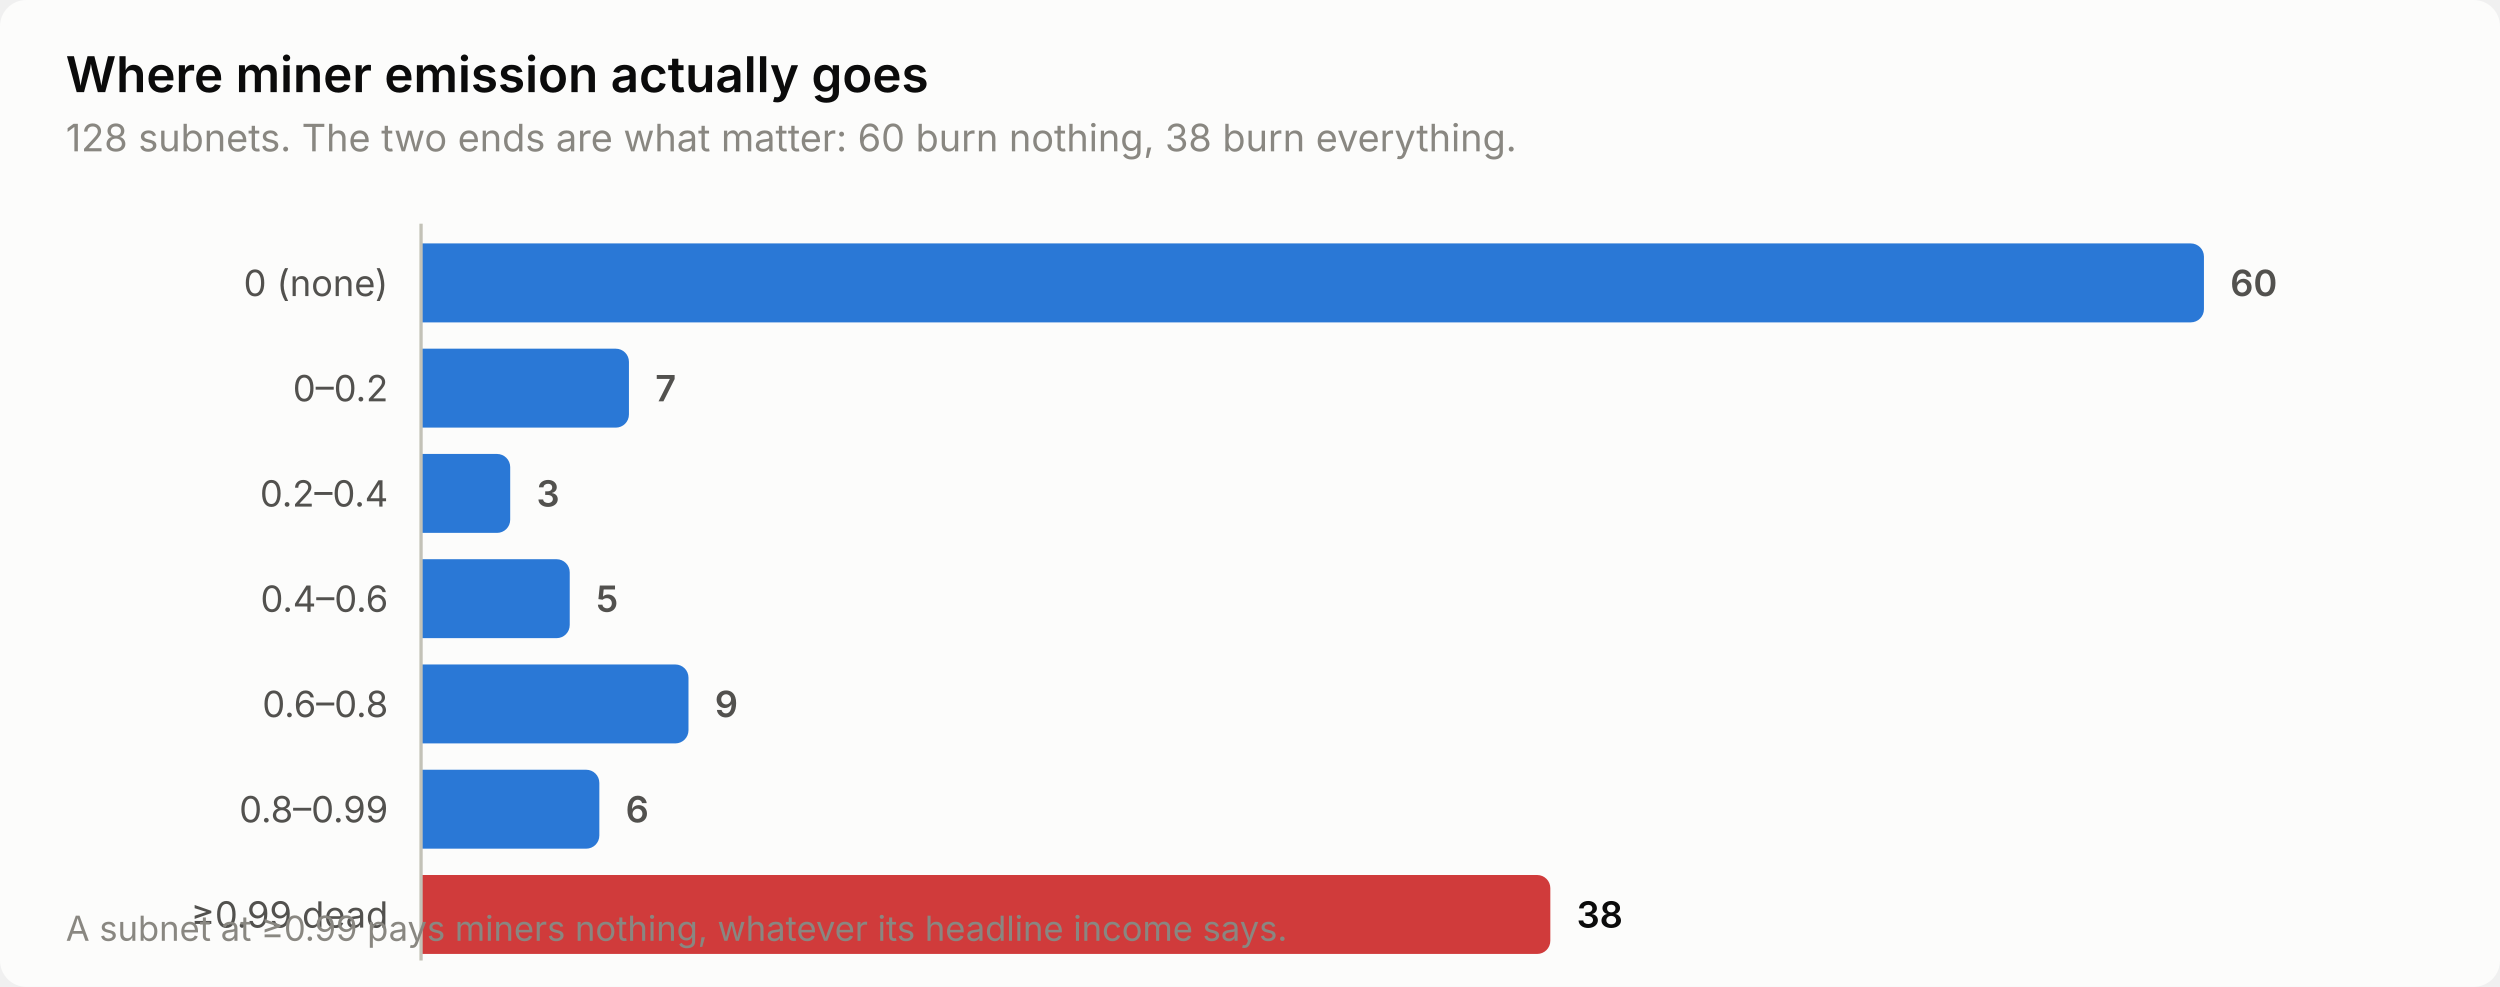
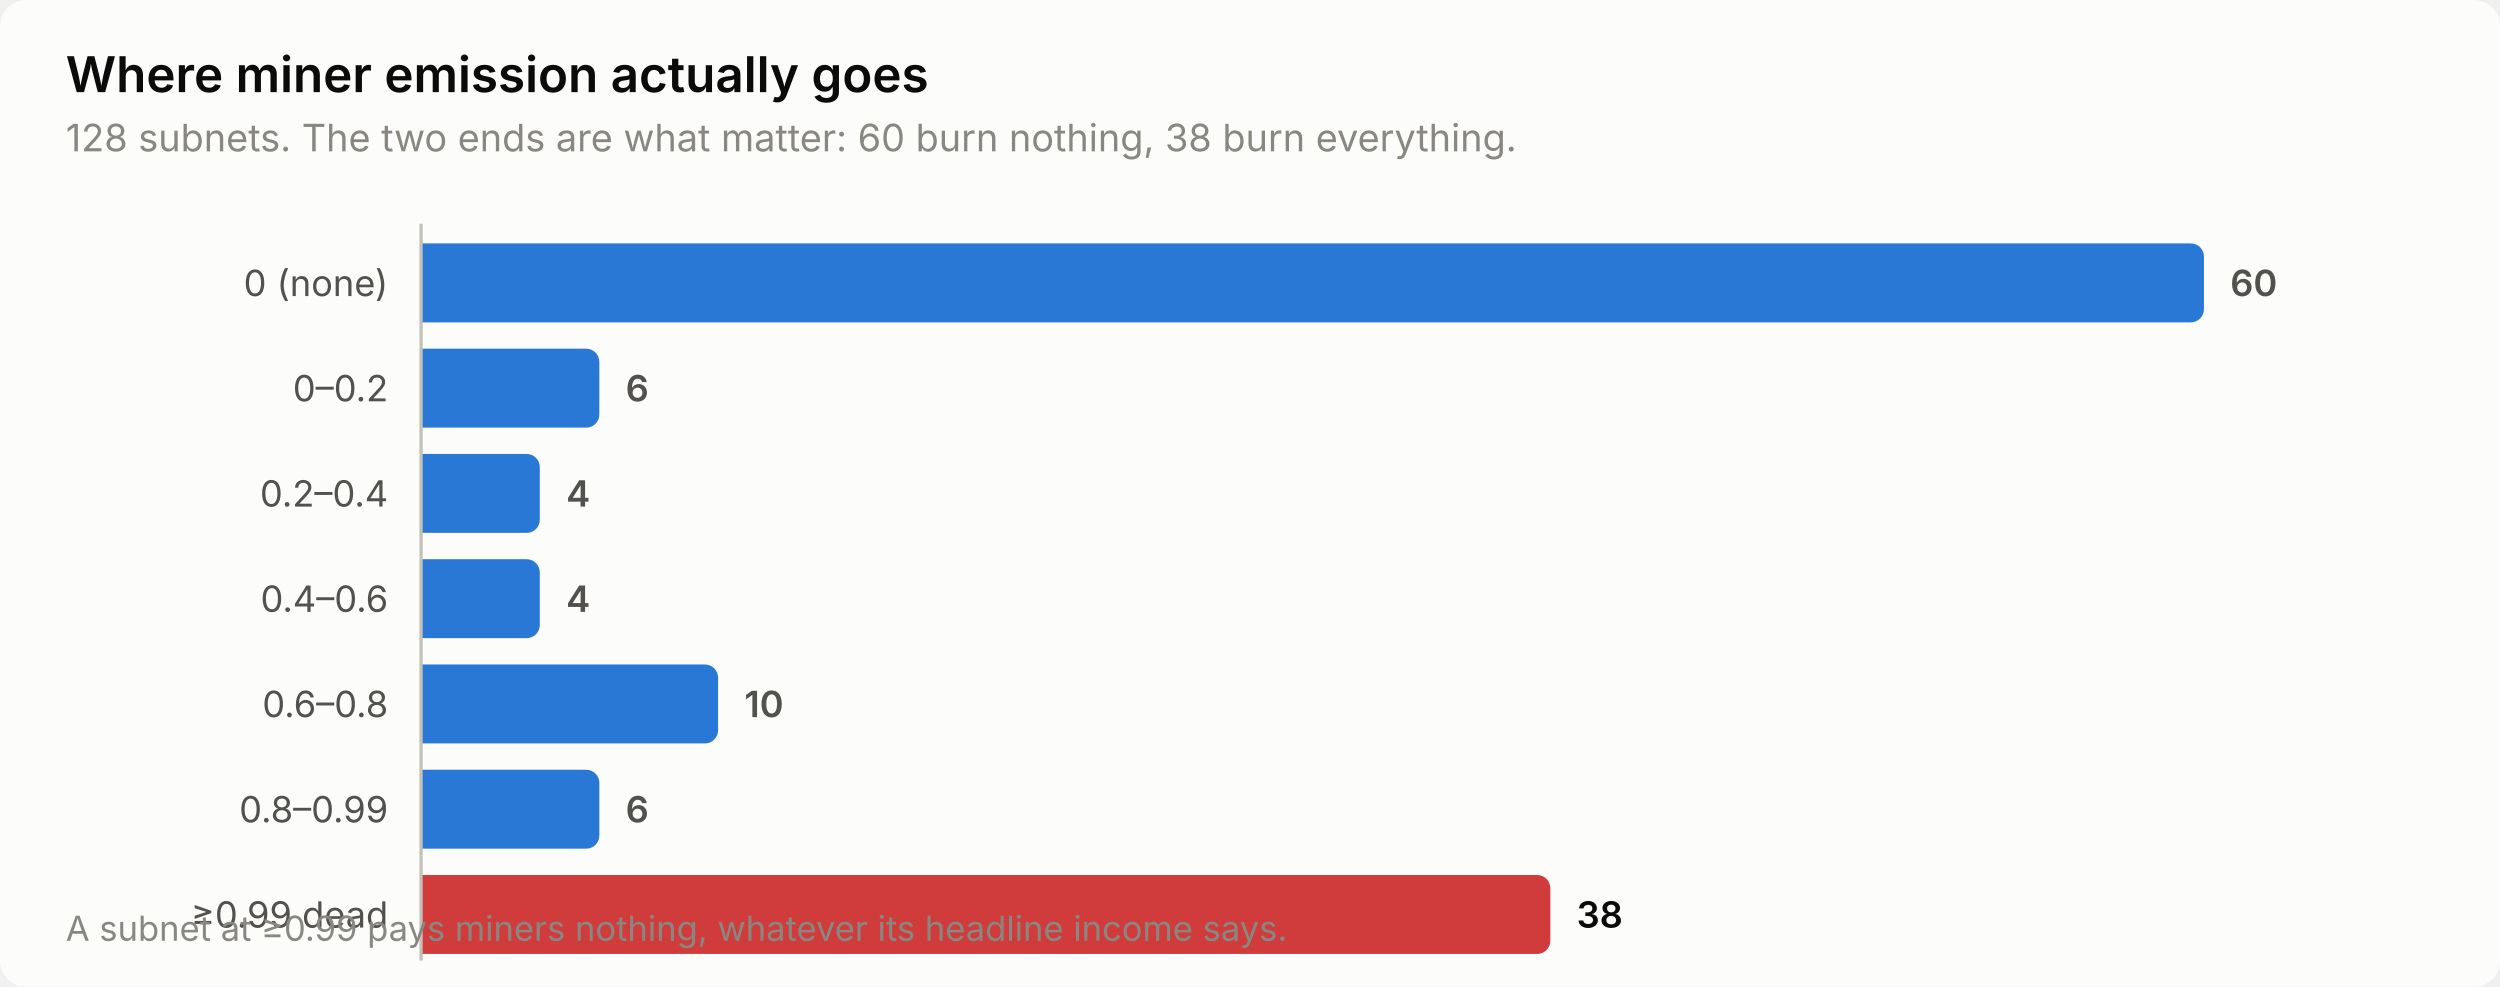
<svg xmlns="http://www.w3.org/2000/svg" width="760" height="300" viewBox="0 0 760 300" role="img" aria-label="Where miner emission actually goes">
  <style>
    text { font-family: system-ui, -apple-system, 'Segoe UI', sans-serif; }
    .t-title { font-size: 15px; font-weight: 600; }
    .t-sub { font-size: 11.5px; }
    .t-lab { font-size: 11px; }
    .t-val { font-size: 11px; font-weight: 600; font-variant-numeric: tabular-nums; }
    .t-tick { font-size: 10.5px; font-variant-numeric: tabular-nums; }

    .surface { fill: #fcfcfb; }
    .ink { fill: #0b0b0b; }
    .ink2 { fill: #52514e; }
    .muted { fill: #898781; }
    .grid { stroke: #e1e0d9; }
    .axis { stroke: #c3c2b7; }
    .accent { fill: #2a78d6; }
    .critical { fill: #d03b3b; }
    .deemph { fill: #d8d7d0; }

    @media (prefers-color-scheme: dark) {
      .surface { fill: #1a1a19; }
      .ink { fill: #ffffff; }
      .ink2 { fill: #c3c2b7; }
      .muted { fill: #898781; }
      .grid { stroke: #2c2c2a; }
      .axis { stroke: #383835; }
      .accent { fill: #3987e5; }
      .deemph { fill: #3a3a37; }
    }
</style>
  <rect class="surface" width="760" height="300" rx="8" />
  <text class="ink t-title" x="20" y="28">Where miner emission actually goes</text>
  <text class="muted t-sub" x="20" y="46">128 subnets. The two ends are what matter: 60 burn nothing, 38 burn everything.</text>
  <text class="ink2 t-lab" x="118" y="90" text-anchor="end">0 (none)</text>
  <path class="accent" d="M128.0,74.0 H666.0 a4.0,4.0 0 0 1 4.0,4.0 V94.0 a4.0,4.0 0 0 1 -4.0,4.0 H128.0 Z" />
  <text class="ink2 t-val" x="678.0" y="90">60</text>
  <text class="ink2 t-lab" x="118" y="122" text-anchor="end">0–0.2</text>
-   <path class="accent" d="M128.0,106.0 H187.2 a4.0,4.0 0 0 1 4.0,4.0 V126.0 a4.0,4.0 0 0 1 -4.0,4.0 H128.0 Z" />
-   <text class="ink2 t-val" x="199.2" y="122">7</text>
+   <path class="accent" d="M128.0,106.0 H178.2 a4.0,4.0 0 0 1 4.0,4.0 V126.0 a4.0,4.0 0 0 1 -4.0,4.0 H128.0 Z" />
+   <text class="ink2 t-val" x="190.2" y="122">6</text>
  <text class="ink2 t-lab" x="118" y="154" text-anchor="end">0.2–0.4</text>
-   <path class="accent" d="M128.0,138.0 H151.1 a4.0,4.0 0 0 1 4.0,4.0 V158.0 a4.0,4.0 0 0 1 -4.0,4.0 H128.0 Z" />
-   <text class="ink2 t-val" x="163.1" y="154">3</text>
+   <path class="accent" d="M128.0,138.0 H160.1 a4.0,4.0 0 0 1 4.0,4.0 V158.0 a4.0,4.0 0 0 1 -4.0,4.0 H128.0 Z" />
+   <text class="ink2 t-val" x="172.1" y="154">4</text>
  <text class="ink2 t-lab" x="118" y="186" text-anchor="end">0.4–0.6</text>
-   <path class="accent" d="M128.0,170.0 H169.2 a4.0,4.0 0 0 1 4.0,4.0 V190.0 a4.0,4.0 0 0 1 -4.0,4.0 H128.0 Z" />
-   <text class="ink2 t-val" x="181.2" y="186">5</text>
+   <path class="accent" d="M128.0,170.0 H160.1 a4.0,4.0 0 0 1 4.0,4.0 V190.0 a4.0,4.0 0 0 1 -4.0,4.0 H128.0 Z" />
+   <text class="ink2 t-val" x="172.1" y="186">4</text>
  <text class="ink2 t-lab" x="118" y="218" text-anchor="end">0.6–0.8</text>
-   <path class="accent" d="M128.0,202.0 H205.3 a4.0,4.0 0 0 1 4.0,4.0 V222.0 a4.0,4.0 0 0 1 -4.0,4.0 H128.0 Z" />
-   <text class="ink2 t-val" x="217.3" y="218">9</text>
+   <path class="accent" d="M128.0,202.0 H214.3 a4.0,4.0 0 0 1 4.0,4.0 V222.0 a4.0,4.0 0 0 1 -4.0,4.0 H128.0 Z" />
+   <text class="ink2 t-val" x="226.3" y="218">10</text>
  <text class="ink2 t-lab" x="118" y="250" text-anchor="end">0.8–0.99</text>
  <path class="accent" d="M128.0,234.0 H178.2 a4.0,4.0 0 0 1 4.0,4.0 V254.0 a4.0,4.0 0 0 1 -4.0,4.0 H128.0 Z" />
  <text class="ink2 t-val" x="190.2" y="250">6</text>
  <text class="ink2 t-lab" x="118" y="282" text-anchor="end">≥0.99 dead</text>
  <path class="critical" d="M128.0,266.0 H467.3 a4.0,4.0 0 0 1 4.0,4.0 V286.0 a4.0,4.0 0 0 1 -4.0,4.0 H128.0 Z" />
  <text class="ink t-val" x="479.3" y="282">38</text>
  <line class="axis" x1="128" y1="68" x2="128" y2="292" stroke-width="1" />
  <text class="muted t-tick" x="20" y="286">A subnet at ≥0.99 pays miners nothing, whatever its headline income says.</text>
</svg>
